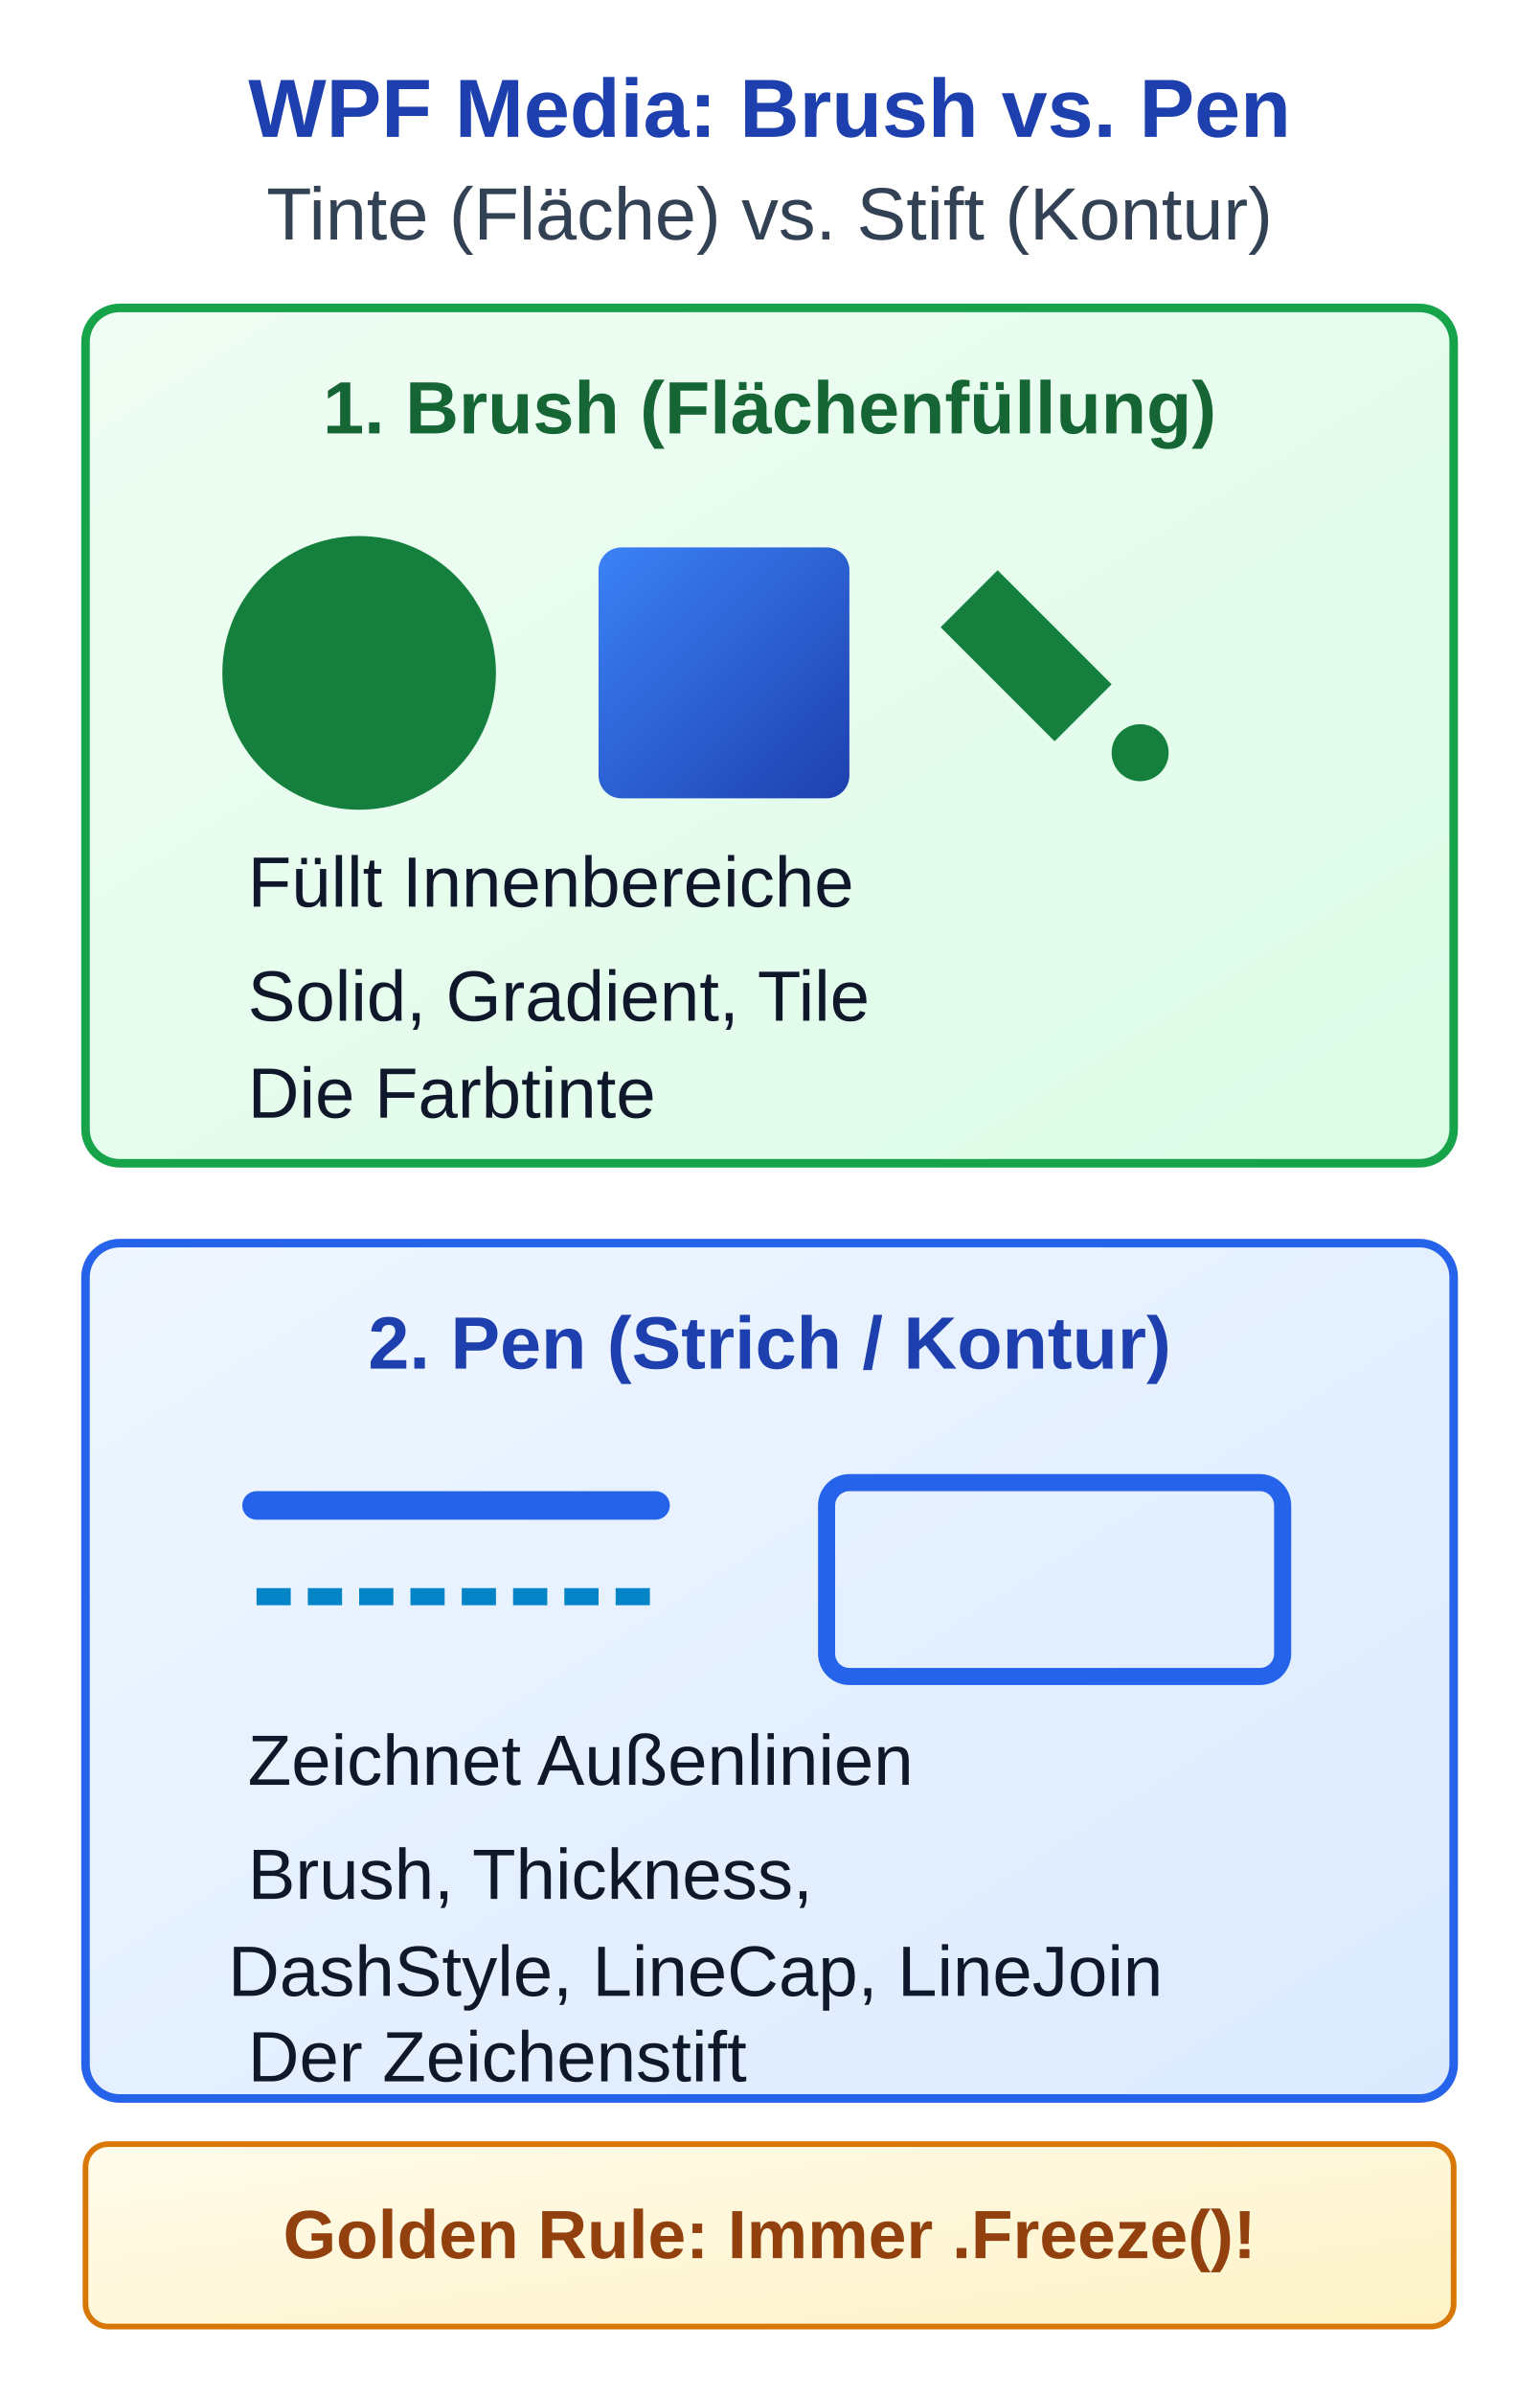
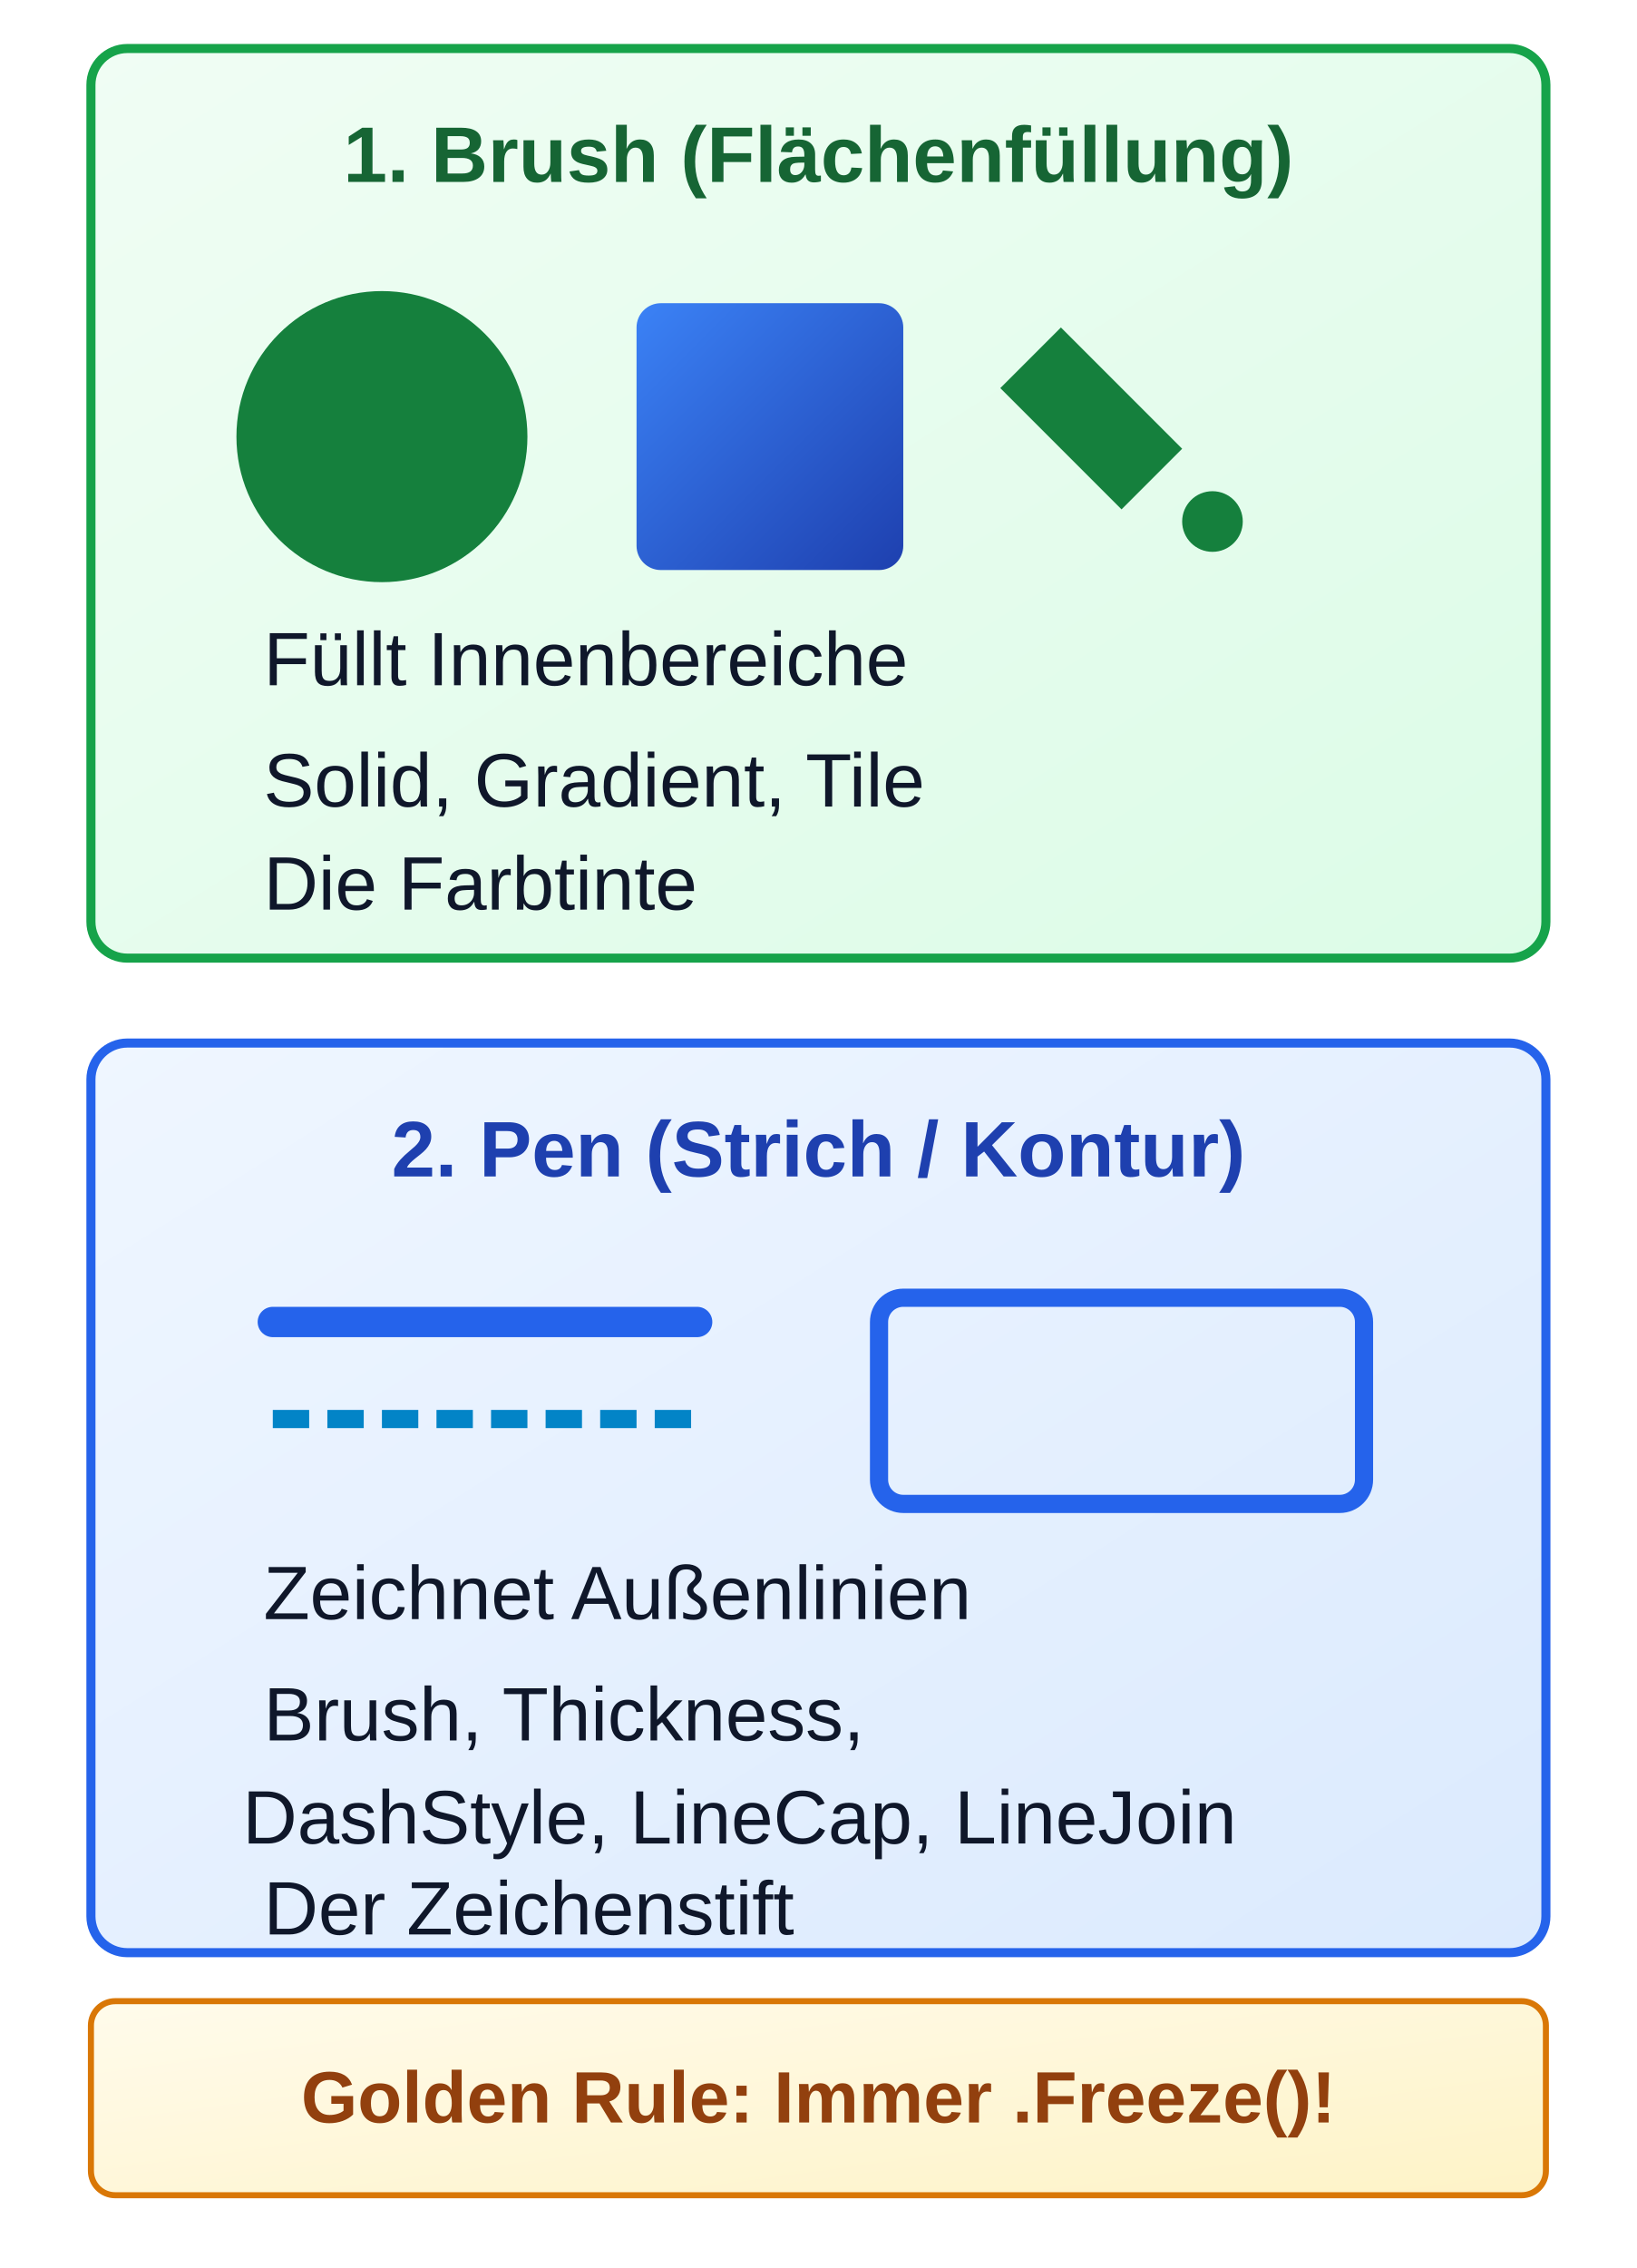
- <svg xmlns="http://www.w3.org/2000/svg" viewBox="0 0 270 420" width="270" height="420">
+ <svg xmlns="http://www.w3.org/2000/svg" viewBox="0 46 270 374" width="270" height="374">
  <defs>
    <linearGradient id="grad-sem-primary" x1="0%" y1="0%" x2="100%" y2="100%">
      <stop offset="0%" stop-color="#eff6ff" />
      <stop offset="100%" stop-color="#dbeafe" />
    </linearGradient>
    <linearGradient id="grad-sem-info" x1="0%" y1="0%" x2="100%" y2="100%">
      <stop offset="0%" stop-color="#f0f9ff" />
      <stop offset="100%" stop-color="#bae6fd" />
    </linearGradient>
    <linearGradient id="grad-sem-success" x1="0%" y1="0%" x2="100%" y2="100%">
      <stop offset="0%" stop-color="#f0fdf4" />
      <stop offset="100%" stop-color="#dcfce7" />
    </linearGradient>
    <linearGradient id="grad-sem-warning" x1="0%" y1="0%" x2="100%" y2="100%">
      <stop offset="0%" stop-color="#fffbeb" />
      <stop offset="100%" stop-color="#fef3c7" />
-     </linearGradient>
-     <linearGradient id="grad-sem-muted" x1="0%" y1="0%" x2="100%" y2="100%">
-       <stop offset="0%" stop-color="#f8fafc" />
-       <stop offset="100%" stop-color="#e2e8f0" />
    </linearGradient>
    <linearGradient id="grad-sem-neutral" x1="0%" y1="0%" x2="100%" y2="100%">
      <stop offset="0%" stop-color="#ffffff" />
      <stop offset="100%" stop-color="#f8fafc" />
    </linearGradient>
    <style>
      
/* @svg-palette:start */
      .sem-primary { fill: url(#grad-sem-primary); stroke: #2563eb; }
      .sem-primary-bg { fill: url(#grad-sem-primary); stroke: none; }
      .sem-primary-stroke { stroke: #2563eb; }
      .sem-primary-fill { fill: #2563eb; }
      .sem-primary-text { fill: #1e40af; }
      .sem-info { fill: url(#grad-sem-info); stroke: #0284c7; }
      .sem-info-bg { fill: url(#grad-sem-info); stroke: none; }
      .sem-info-stroke { stroke: #0284c7; }
      .sem-info-fill { fill: #0369a1; }
      .sem-info-text { fill: #075985; }
      .sem-success { fill: url(#grad-sem-success); stroke: #16a34a; }
      .sem-success-bg { fill: url(#grad-sem-success); stroke: none; }
      .sem-success-stroke { stroke: #16a34a; }
      .sem-success-fill { fill: #15803d; }
      .sem-success-text { fill: #166534; }
      .sem-warning { fill: url(#grad-sem-warning); stroke: #d97706; }
      .sem-warning-bg { fill: url(#grad-sem-warning); stroke: none; }
      .sem-warning-stroke { stroke: #d97706; }
      .sem-warning-fill { fill: #b45309; }
      .sem-warning-text { fill: #92400e; }
-       .sem-muted { fill: url(#grad-sem-muted); stroke: #94a3b8; }
-       .sem-muted-bg { fill: url(#grad-sem-muted); stroke: none; }
-       .sem-muted-stroke { stroke: #94a3b8; }
-       .sem-muted-fill { fill: #475569; }
-       .sem-muted-text { fill: #334155; }
      .sem-neutral { fill: url(#grad-sem-neutral); stroke: #334155; }
      .sem-neutral-bg { fill: url(#grad-sem-neutral); stroke: none; }
      .sem-neutral-stroke { stroke: #334155; }
      .sem-neutral-fill { fill: #334155; }
      .sem-neutral-text { fill: #0f172a; }
      /* @svg-palette:end */
.hdr { font-family: 'Segoe UI', Arial, sans-serif; font-size: 14.5px; font-weight: bold;  text-anchor: middle; }
      .sub { font-family: 'Segoe UI', Arial, sans-serif; font-size: 13px;  text-anchor: middle; }
      .lbl { font-family: 'Segoe UI', Arial, sans-serif; font-size: 13px; font-weight: bold; text-anchor: middle; }
      .desc { font-family: 'Segoe UI', Arial, sans-serif; font-size: 12.5px;  }
    </style>
  </defs>
-   <text x="135" y="24" class="hdr sem-primary-text">WPF Media: Brush vs. Pen</text>
-   <text x="135" y="42" class="sub sem-muted-text">Tinte (Fläche) vs. Stift (Kontur)</text>
  <g transform="translate(15, 54)">
    <rect class="sem-success" width="240" height="150" rx="6" stroke-width="1.5" />
    <text x="120" y="22" class="lbl sem-success-text" style="text-anchor: middle;">1. Brush (Flächenfüllung)</text>
    <g transform="translate(20, 36)">
      <circle class="sem-success-fill" cx="28" cy="28" r="24" />
      <rect x="70" y="6" width="44" height="44" rx="4" fill="url(#grad)" />
      <path class="sem-success-fill" d="M 140 10 L 160 30 L 150 40 L 130 20 Z" />
      <circle class="sem-success-fill" cx="165" cy="42" r="5" />
    </g>
    <text x="25" y="105" class="desc sem-neutral-text">
      <b>• Zweck:</b> Füllt Innenbereiche</text>
    <text x="25" y="125" class="desc sem-neutral-text">
      <b>• Typen:</b> Solid, Gradient, Tile</text>
    <text x="25" y="142" class="desc sem-neutral-text">
      <b>• Analogie:</b> Die Farbtinte</text>
  </g>
  <g transform="translate(15, 218)">
    <rect class="sem-primary" width="240" height="150" rx="6" stroke-width="1.5" />
    <text x="120" y="22" class="lbl sem-primary-text" style="text-anchor: middle;">2. Pen (Strich / Kontur)</text>
    <g transform="translate(20, 34)">
      <line class="sem-primary-stroke" x1="10" y1="12" x2="80" y2="12" stroke-width="5" stroke-linecap="round" />
      <line class="sem-info-stroke" x1="10" y1="28" x2="80" y2="28" stroke-width="3" stroke-dasharray="6,3" />
      <rect class="sem-primary-stroke" x="110" y="8" width="80" height="34" rx="4" fill="none" stroke-width="3" />
    </g>
    <text x="25" y="95" class="desc sem-neutral-text">
      <b>• Zweck:</b> Zeichnet Außenlinien</text>
    <text x="25" y="115" class="desc sem-neutral-text">
      <b>• Attribute:</b> Brush, Thickness,</text>
    <text x="25" y="132" class="desc sem-neutral-text">  DashStyle, LineCap, LineJoin</text>
    <text x="25" y="147" class="desc sem-neutral-text">
      <b>• Analogie:</b> Der Zeichenstift</text>
  </g>
  <g transform="translate(15, 376)">
    <rect class="sem-warning" width="240" height="32" rx="4" />
    <text x="120" y="20" class="lbl sem-warning-text" style="font-size: 12px;  text-anchor: middle;">Golden Rule: Immer .Freeze()!</text>
  </g>
  <defs>
    <linearGradient id="grad" x1="0" y1="0" x2="1" y2="1">
      <stop offset="0%" stop-color="#3b82f6" />
      <stop offset="100%" stop-color="#1e40af" />
    </linearGradient>
  </defs>
</svg>
